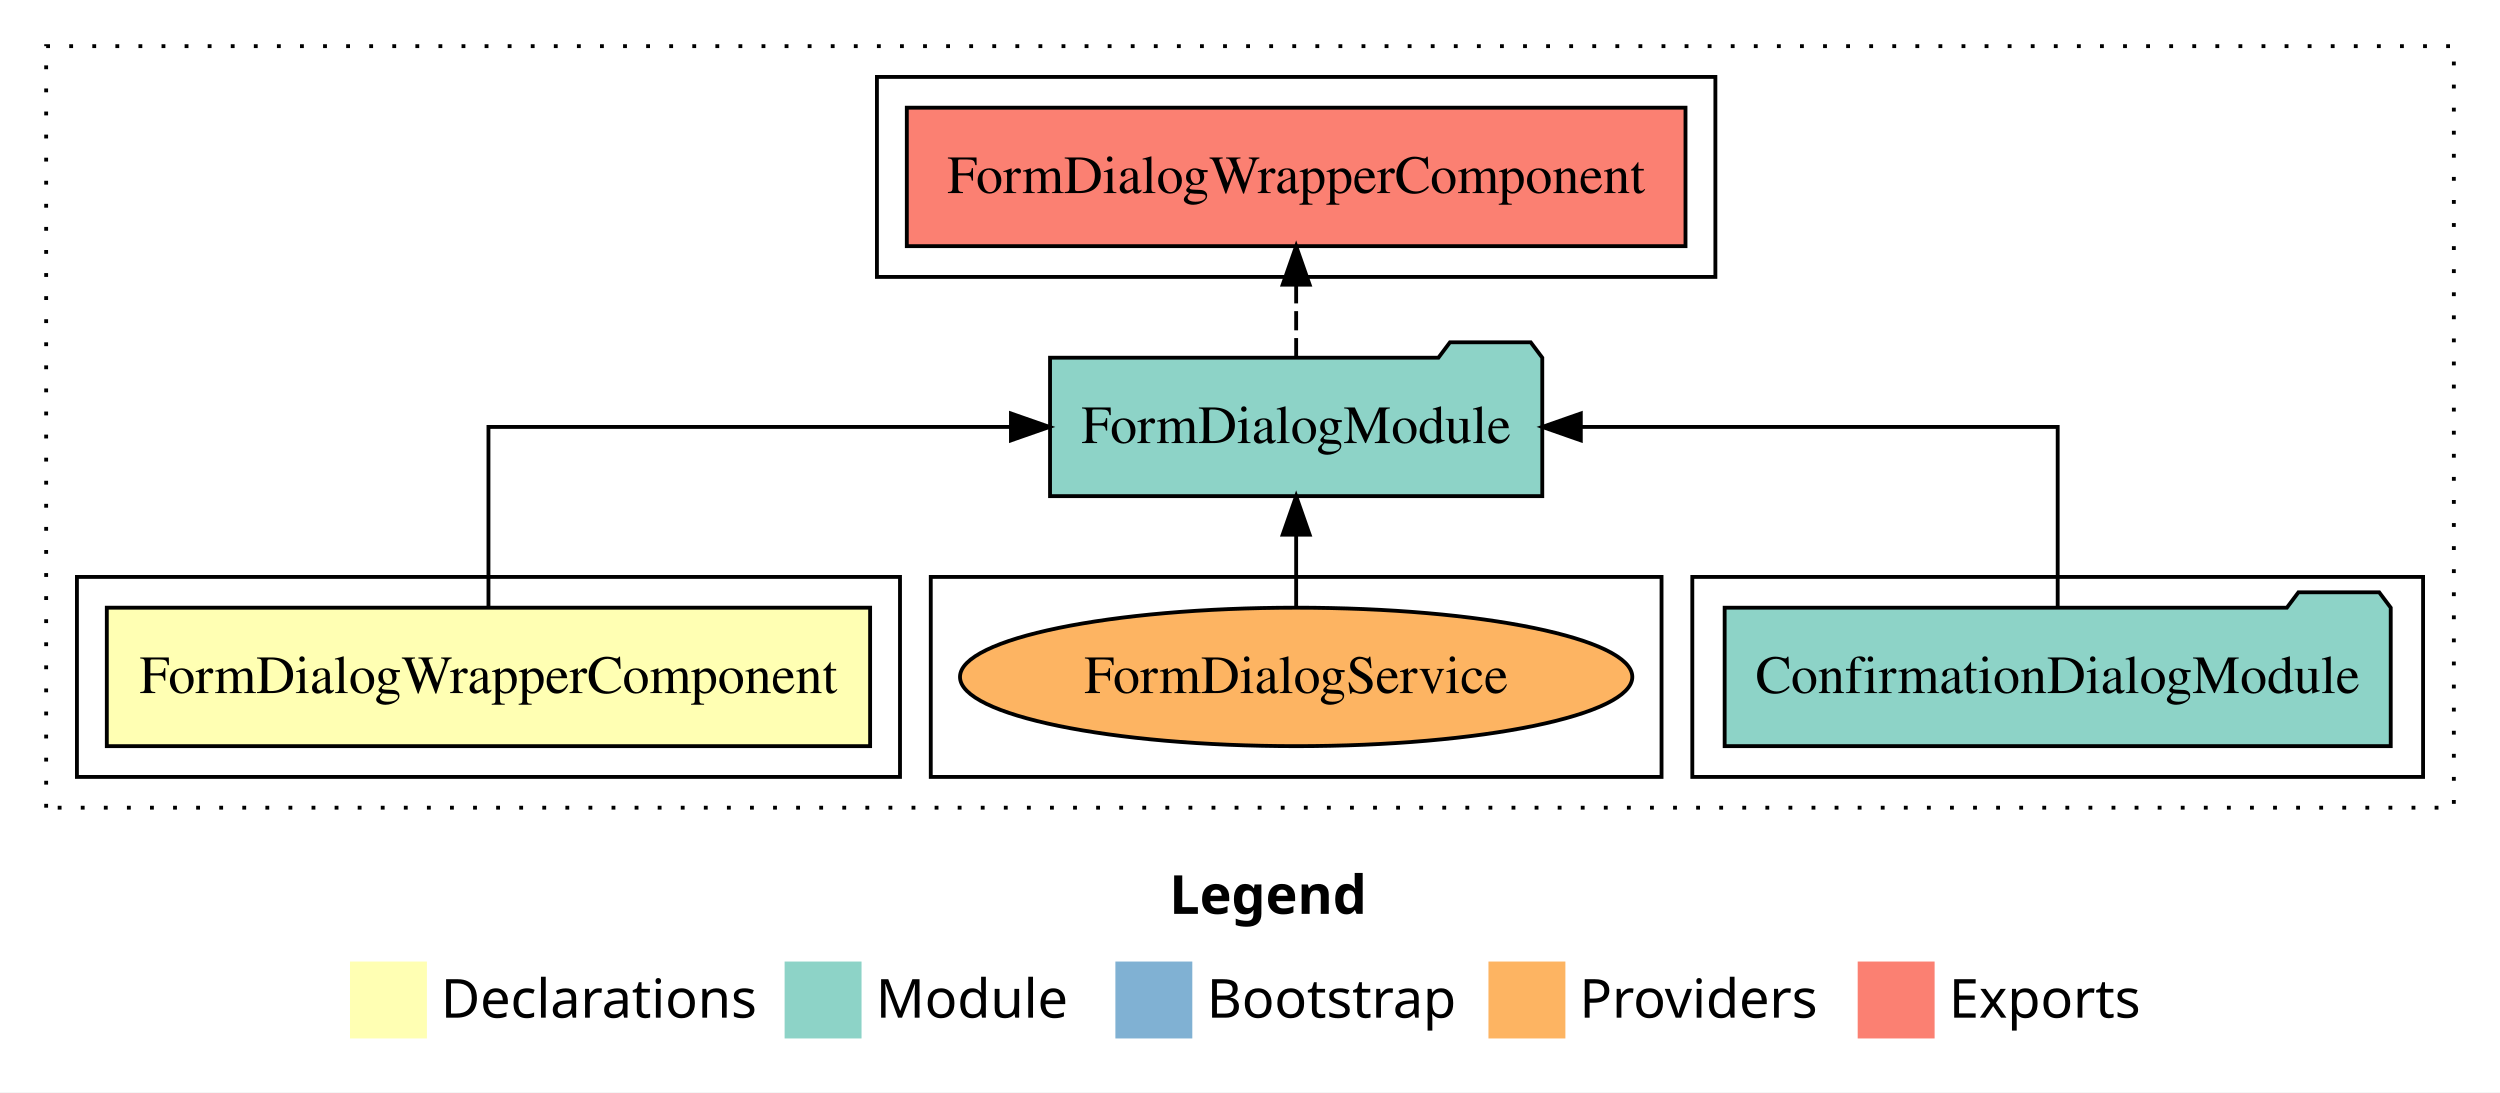
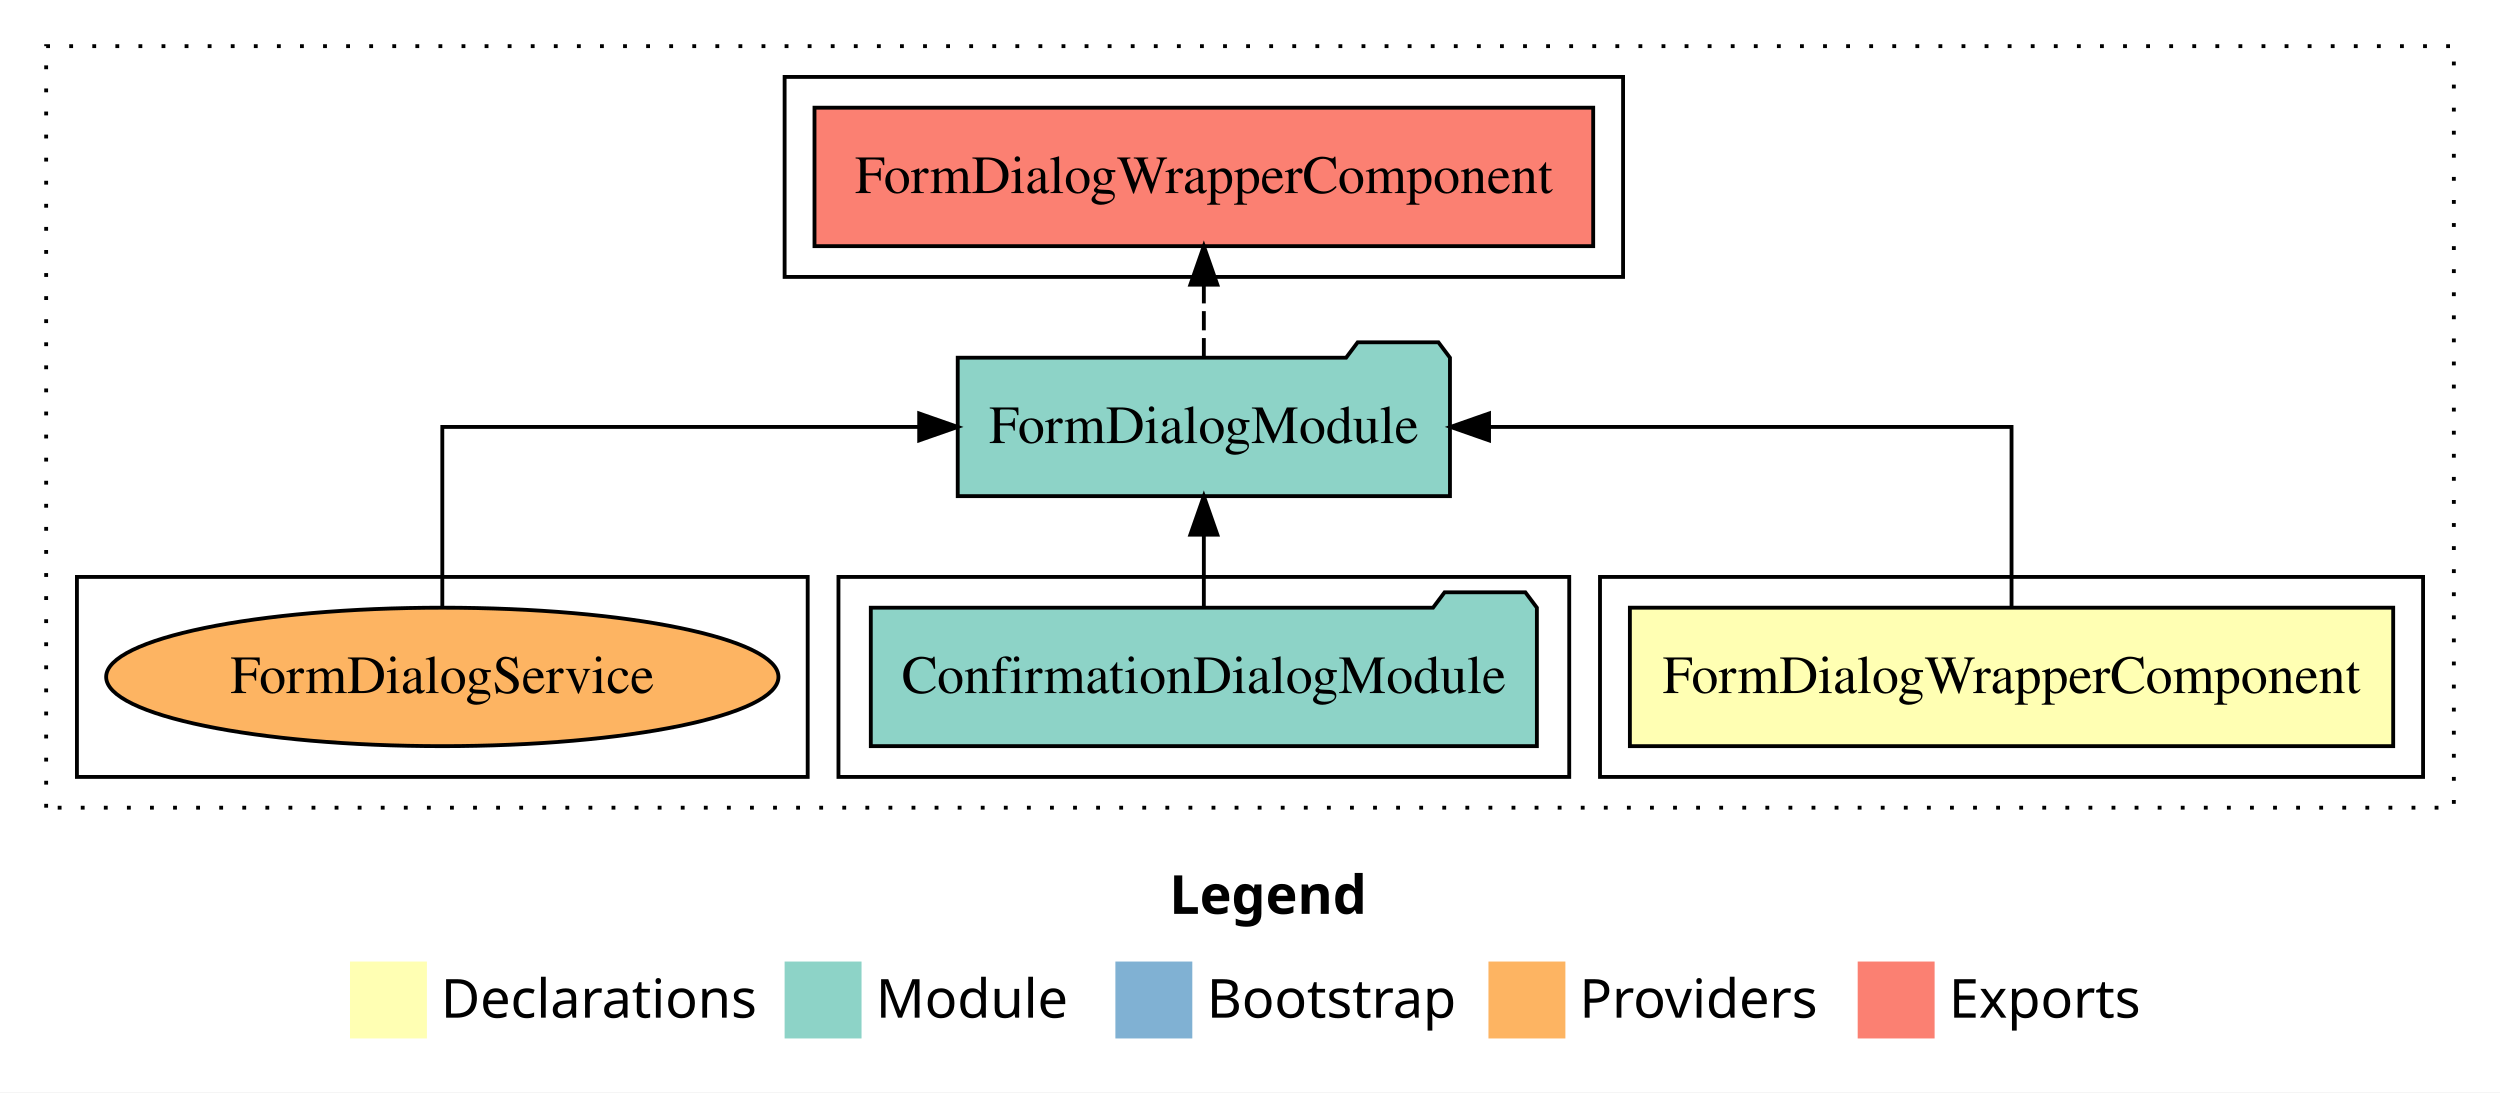
<svg xmlns="http://www.w3.org/2000/svg" width="650pt" height="284pt" viewBox="0.00 0.00 650.00 284.00">
  <g id="graph0" class="graph" transform="scale(1 1) rotate(0) translate(4 280)">
    <polygon fill="white" stroke="transparent" points="-4,4 -4,-280 646,-280 646,4 -4,4" />
    <text text-anchor="start" x="300.01" y="-42.4" font-family="sans-serif" font-weight="bold" font-size="14.00">Legend</text>
    <polygon fill="#ffffb3" stroke="transparent" points="87,-10 87,-30 107,-30 107,-10 87,-10" />
    <text text-anchor="start" x="110.63" y="-15.4" font-family="sans-serif" font-size="14.00">  Declarations</text>
    <polygon fill="#8dd3c7" stroke="transparent" points="200,-10 200,-30 220,-30 220,-10 200,-10" />
    <text text-anchor="start" x="223.73" y="-15.4" font-family="sans-serif" font-size="14.00">  Module</text>
    <polygon fill="#80b1d3" stroke="transparent" points="286,-10 286,-30 306,-30 306,-10 286,-10" />
    <text text-anchor="start" x="309.78" y="-15.4" font-family="sans-serif" font-size="14.00">  Bootstrap</text>
    <polygon fill="#fdb462" stroke="transparent" points="383,-10 383,-30 403,-30 403,-10 383,-10" />
    <text text-anchor="start" x="406.67" y="-15.4" font-family="sans-serif" font-size="14.00">  Providers</text>
    <polygon fill="#fb8072" stroke="transparent" points="479,-10 479,-30 499,-30 499,-10 479,-10" />
    <text text-anchor="start" x="502.73" y="-15.4" font-family="sans-serif" font-size="14.00">  Exports</text>
    <g id="clust1" class="cluster">
      <polygon fill="none" stroke="black" stroke-dasharray="1,5" points="8,-70 8,-268 634,-268 634,-70 8,-70" />
    </g>
+     <g id="clust5" class="cluster">
+       <polygon fill="none" stroke="black" points="200,-208 200,-260 418,-260 418,-208 200,-208" />
+     </g>
+     <g id="clust2" class="cluster">
+       <polygon fill="none" stroke="black" points="412,-78 412,-130 626,-130 626,-78 412,-78" />
+     </g>
    <g id="clust4" class="cluster">
-       <polygon fill="none" stroke="black" points="436,-78 436,-130 626,-130 626,-78 436,-78" />
+       <polygon fill="none" stroke="black" points="214,-78 214,-130 404,-130 404,-78 214,-78" />
    </g>
    <g id="clust7" class="cluster">
-       <polygon fill="none" stroke="black" points="238,-78 238,-130 428,-130 428,-78 238,-78" />
-     </g>
-     <g id="clust2" class="cluster">
-       <polygon fill="none" stroke="black" points="16,-78 16,-130 230,-130 230,-78 16,-78" />
-     </g>
-     <g id="clust5" class="cluster">
-       <polygon fill="none" stroke="black" points="224,-208 224,-260 442,-260 442,-208 224,-208" />
+       <polygon fill="none" stroke="black" points="16,-78 16,-130 206,-130 206,-78 16,-78" />
    </g>
    <g id="node1" class="node">
-       <polygon fill="#ffffb3" stroke="black" points="222.23,-122 23.77,-122 23.77,-86 222.23,-86 222.23,-122" />
-       <text text-anchor="middle" x="123" y="-99.8" font-family="Times,serif" font-size="14.00">FormDialogWrapperComponent</text>
+       <polygon fill="#ffffb3" stroke="black" points="618.23,-122 419.77,-122 419.77,-86 618.23,-86 618.23,-122" />
+       <text text-anchor="middle" x="519" y="-99.8" font-family="Times,serif" font-size="14.00">FormDialogWrapperComponent</text>
    </g>
    <g id="node2" class="node">
-       <polygon fill="#8dd3c7" stroke="black" points="396.99,-187 393.99,-191 372.99,-191 369.99,-187 269.01,-187 269.01,-151 396.99,-151 396.99,-187" />
-       <text text-anchor="middle" x="333" y="-164.8" font-family="Times,serif" font-size="14.00">FormDialogModule</text>
+       <polygon fill="#8dd3c7" stroke="black" points="372.99,-187 369.99,-191 348.99,-191 345.99,-187 245.01,-187 245.01,-151 372.99,-151 372.99,-187" />
+       <text text-anchor="middle" x="309" y="-164.8" font-family="Times,serif" font-size="14.00">FormDialogModule</text>
    </g>
    <g id="edge1" class="edge">
-       <path fill="none" stroke="black" d="M123,-122.11C123,-141.34 123,-169 123,-169 123,-169 258.85,-169 258.85,-169" />
-       <polygon fill="black" stroke="black" points="258.85,-172.5 268.85,-169 258.85,-165.5 258.85,-172.5" />
+       <path fill="none" stroke="black" d="M519,-122.11C519,-141.34 519,-169 519,-169 519,-169 383.15,-169 383.15,-169" />
+       <polygon fill="black" stroke="black" points="383.15,-165.5 373.15,-169 383.15,-172.5 383.15,-165.5" />
    </g>
    <g id="node4" class="node">
-       <polygon fill="#fb8072" stroke="black" points="434.23,-252 231.77,-252 231.77,-216 434.23,-216 434.23,-252" />
-       <text text-anchor="middle" x="333" y="-229.8" font-family="Times,serif" font-size="14.00">FormDialogWrapperComponent </text>
+       <polygon fill="#fb8072" stroke="black" points="410.23,-252 207.77,-252 207.77,-216 410.23,-216 410.23,-252" />
+       <text text-anchor="middle" x="309" y="-229.8" font-family="Times,serif" font-size="14.00">FormDialogWrapperComponent </text>
    </g>
    <g id="edge3" class="edge">
-       <path fill="none" stroke="black" stroke-dasharray="5,2" d="M333,-187.11C333,-187.11 333,-205.99 333,-205.99" />
-       <polygon fill="black" stroke="black" points="329.5,-205.99 333,-215.99 336.5,-205.99 329.5,-205.99" />
+       <path fill="none" stroke="black" stroke-dasharray="5,2" d="M309,-187.11C309,-187.11 309,-205.99 309,-205.99" />
+       <polygon fill="black" stroke="black" points="305.5,-205.99 309,-215.99 312.5,-205.99 305.5,-205.99" />
    </g>
    <g id="node3" class="node">
-       <polygon fill="#8dd3c7" stroke="black" points="617.59,-122 614.59,-126 593.59,-126 590.59,-122 444.41,-122 444.41,-86 617.59,-86 617.59,-122" />
-       <text text-anchor="middle" x="531" y="-99.8" font-family="Times,serif" font-size="14.00">ConfirmationDialogModule</text>
+       <polygon fill="#8dd3c7" stroke="black" points="395.59,-122 392.59,-126 371.59,-126 368.59,-122 222.41,-122 222.41,-86 395.59,-86 395.59,-122" />
+       <text text-anchor="middle" x="309" y="-99.8" font-family="Times,serif" font-size="14.00">ConfirmationDialogModule</text>
    </g>
    <g id="edge2" class="edge">
-       <path fill="none" stroke="black" d="M531,-122.11C531,-141.34 531,-169 531,-169 531,-169 407.01,-169 407.01,-169" />
-       <polygon fill="black" stroke="black" points="407.01,-165.5 397.01,-169 407.01,-172.5 407.01,-165.5" />
+       <path fill="none" stroke="black" d="M309,-122.11C309,-122.11 309,-140.99 309,-140.99" />
+       <polygon fill="black" stroke="black" points="305.5,-140.99 309,-150.99 312.5,-140.99 305.5,-140.99" />
    </g>
    <g id="node5" class="node">
-       <ellipse fill="#fdb462" stroke="black" cx="333" cy="-104" rx="87.4" ry="18" />
-       <text text-anchor="middle" x="333" y="-99.8" font-family="Times,serif" font-size="14.00">FormDialogService</text>
+       <ellipse fill="#fdb462" stroke="black" cx="111" cy="-104" rx="87.4" ry="18" />
+       <text text-anchor="middle" x="111" y="-99.8" font-family="Times,serif" font-size="14.00">FormDialogService</text>
    </g>
    <g id="edge4" class="edge">
-       <path fill="none" stroke="black" d="M333,-122.11C333,-122.11 333,-140.99 333,-140.99" />
-       <polygon fill="black" stroke="black" points="329.5,-140.99 333,-150.99 336.5,-140.99 329.5,-140.99" />
+       <path fill="none" stroke="black" d="M111,-122.11C111,-141.34 111,-169 111,-169 111,-169 234.99,-169 234.99,-169" />
+       <polygon fill="black" stroke="black" points="234.99,-172.5 244.99,-169 234.99,-165.5 234.99,-172.5" />
    </g>
  </g>
</svg>
